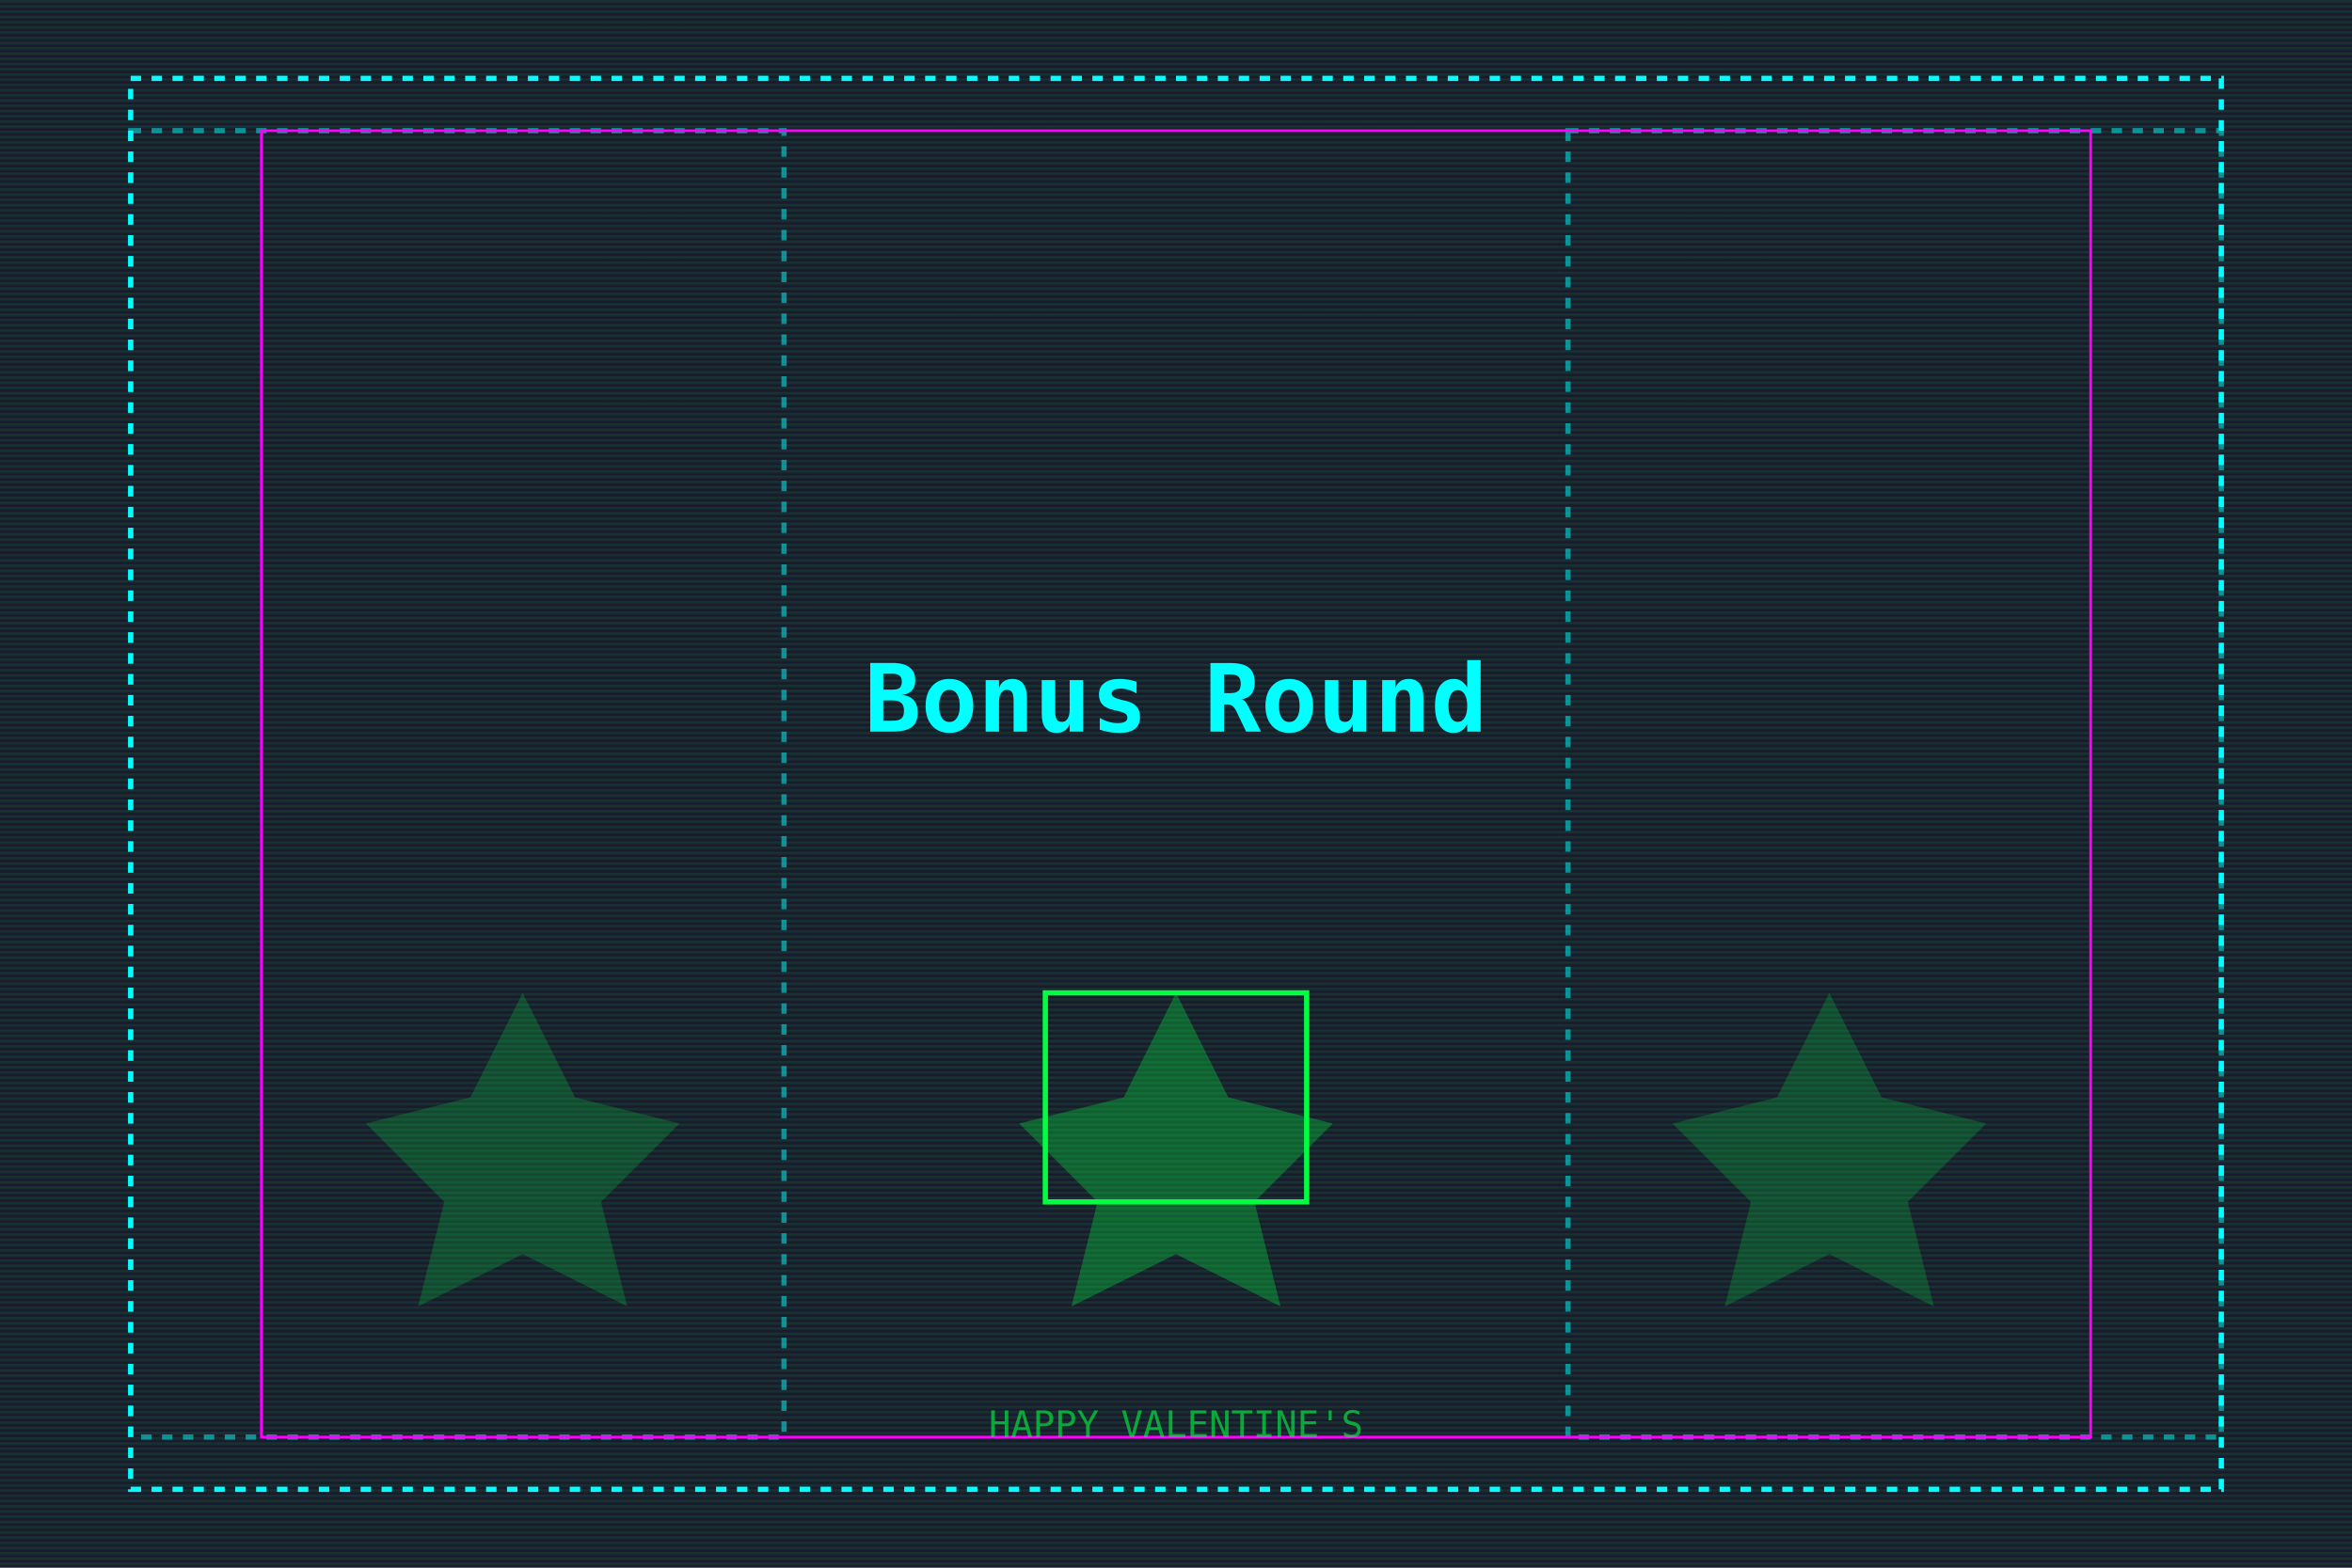
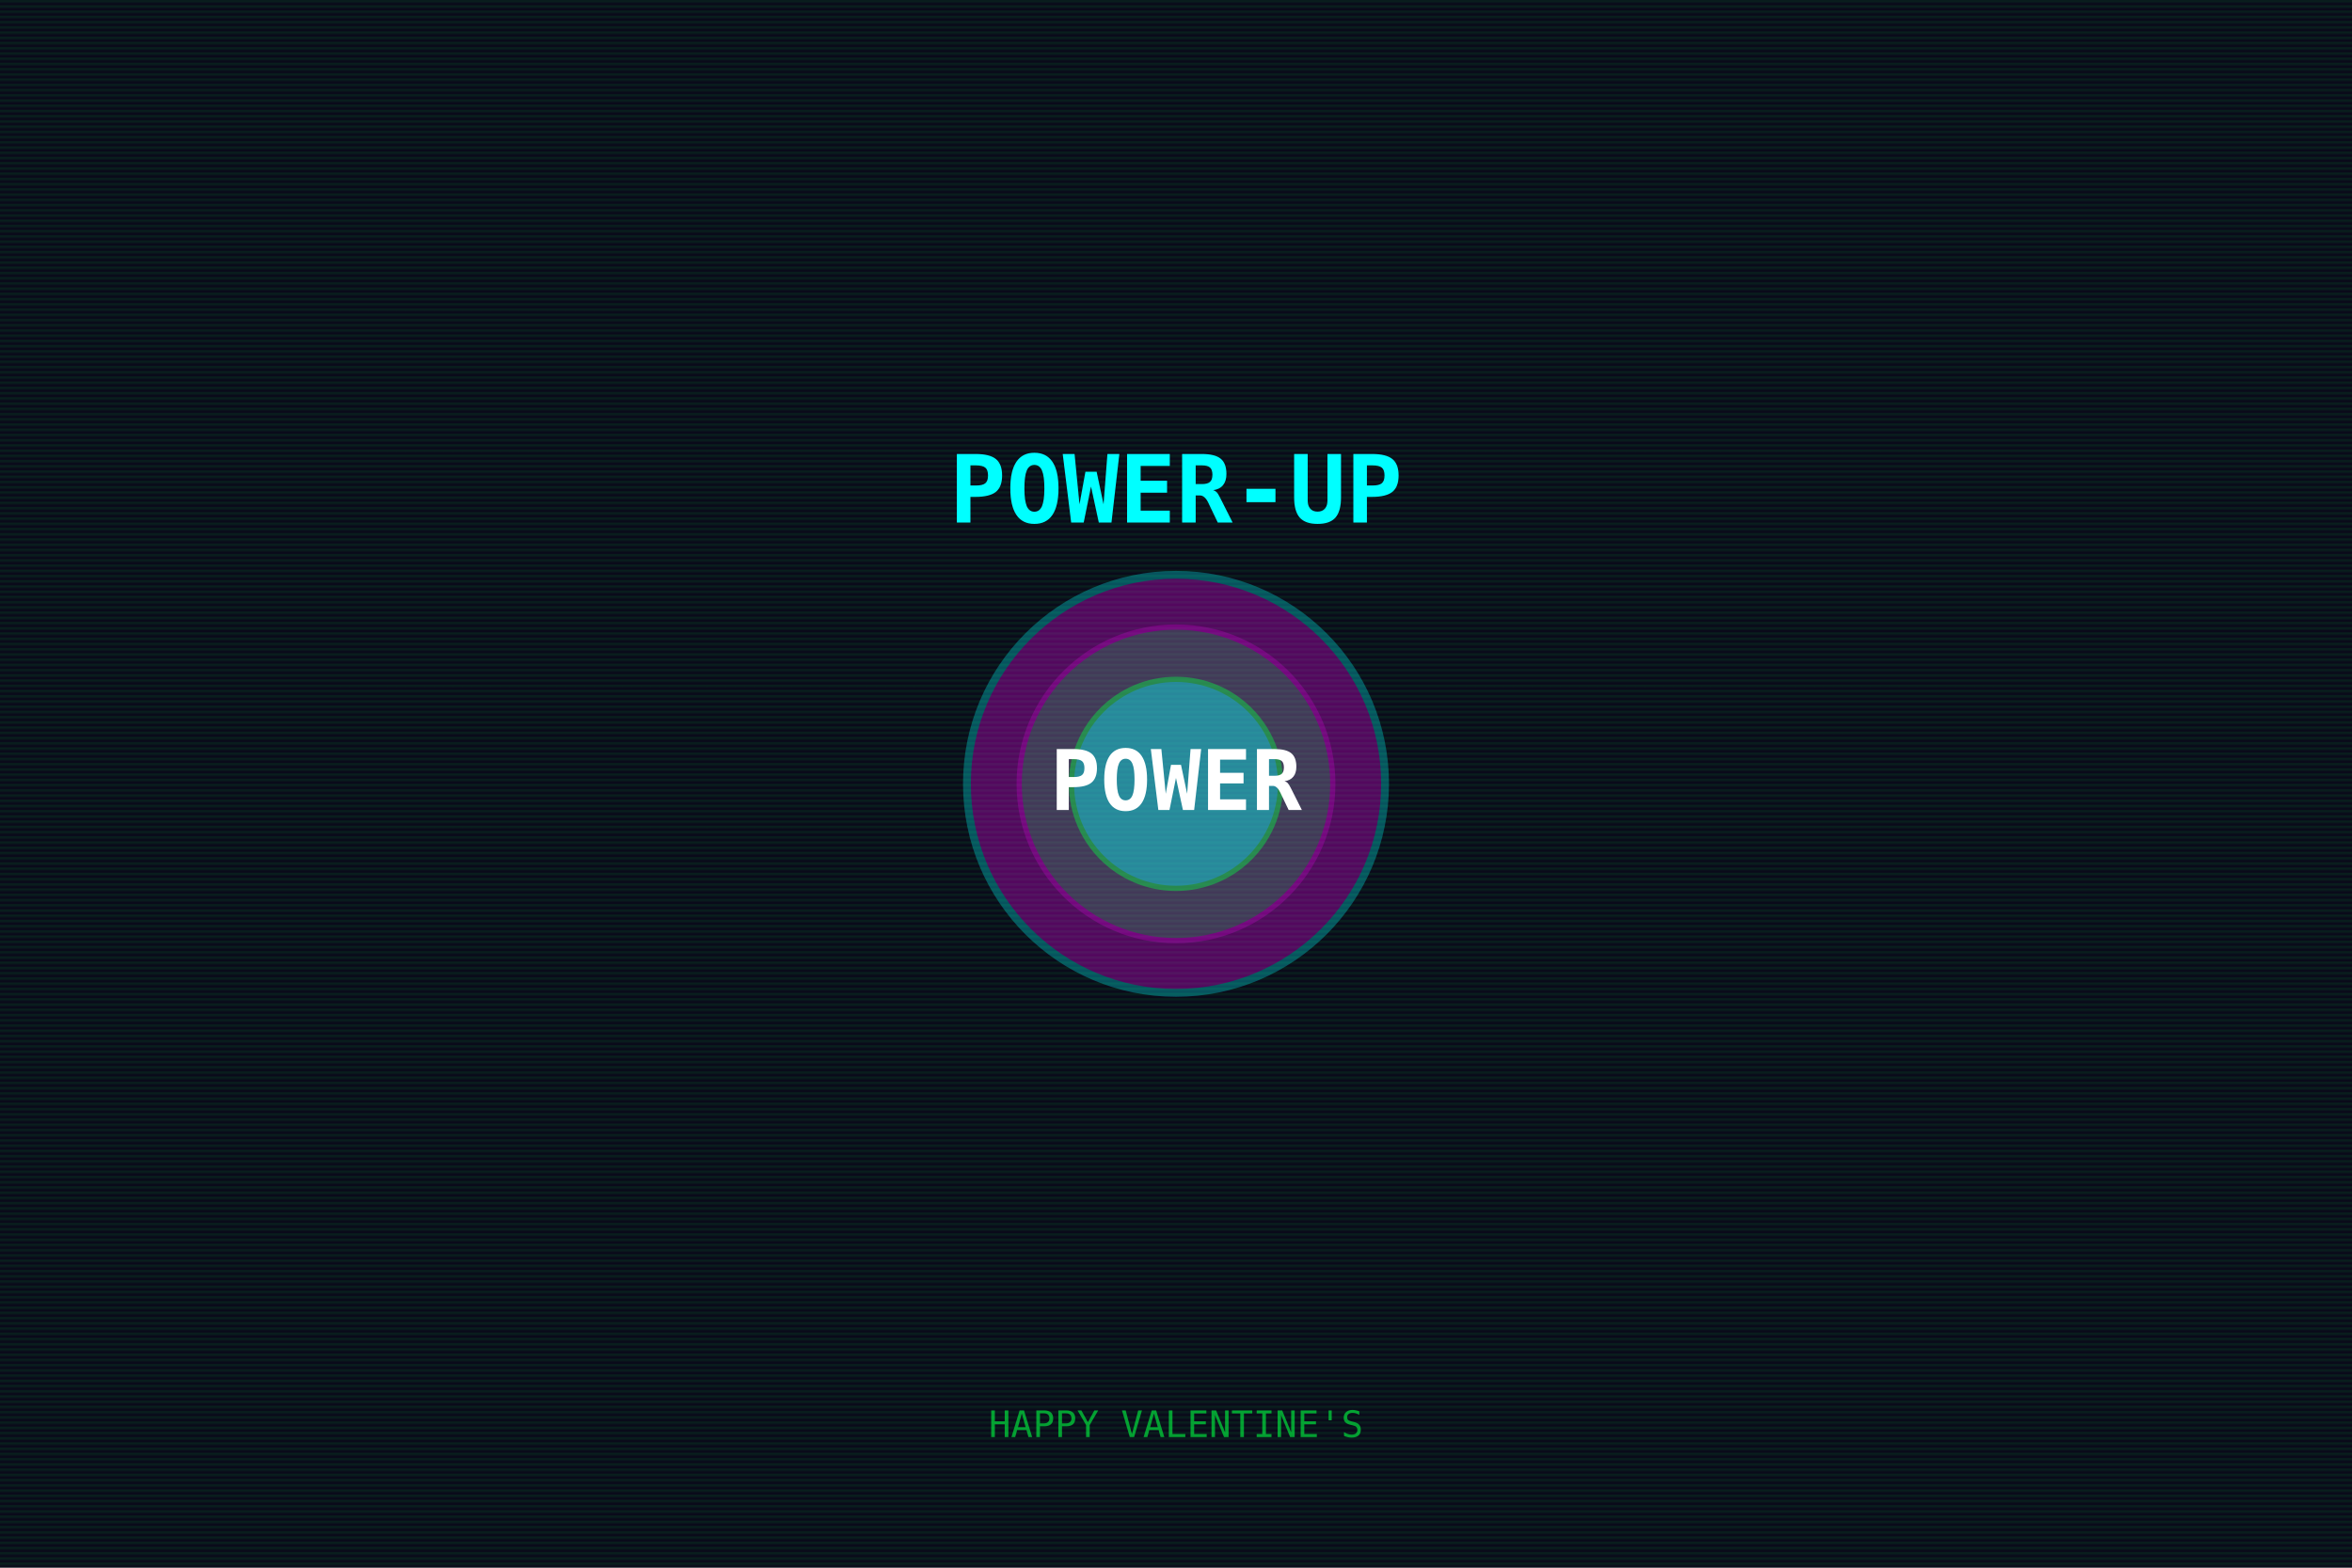
- <svg xmlns="http://www.w3.org/2000/svg" viewBox="0 0 900 600" style="background:#0a0a1a">
-   <rect width="900" height="600" fill="#1a1a2e" />
+ <svg xmlns="http://www.w3.org/2000/svg" viewBox="0 0 900 600">
  <defs>
-     <pattern id="scanlinesAL9011" patternUnits="userSpaceOnUse" width="2" height="2">
-       <rect width="2" height="1" fill="#00ff41" opacity="0.1" />
+     <pattern id="s11" patternUnits="userSpaceOnUse" width="2" height="2">
+       <rect width="2" height="1" fill="#00ff41" opacity="0.08" />
    </pattern>
  </defs>
-   <rect width="900" height="600" fill="url(#scanlinesAL9011)" />
-   <rect x="50" y="50" width="250" height="500" fill="none" stroke="#00ffff" stroke-width="2" stroke-dasharray="4 4" opacity="0.5" />
-   <rect x="600" y="50" width="250" height="500" fill="none" stroke="#00ffff" stroke-width="2" stroke-dasharray="4 4" opacity="0.5" />
-   <rect x="50" y="30" width="800" height="540" fill="none" stroke="#00ffff" stroke-width="2" stroke-dasharray="4 4" />
-   <rect x="100" y="50" width="700" height="500" fill="none" stroke="#ff00ff" stroke-width="1" />
-   <rect x="400" y="380" width="100" height="80" fill="none" stroke="#00ff41" stroke-width="2" />
-   <path d="M 450 380 L 470 420 L 510 430 L 480 460 L 490 500 L 450 480 L 410 500 L 420 460 L 390 430 L 430 420 Z" fill="#00ff41" opacity="0.3" />
-   <path d="M 200 380 L 220 420 L 260 430 L 230 460 L 240 500 L 200 480 L 160 500 L 170 460 L 140 430 L 180 420 Z" fill="#00ff41" opacity="0.2" />
-   <path d="M 700 380 L 720 420 L 760 430 L 730 460 L 740 500 L 700 480 L 660 500 L 670 460 L 640 430 L 680 420 Z" fill="#00ff41" opacity="0.2" />
-   <text x="450" y="280" font-family="monospace" font-size="36" fill="#00ffff" text-anchor="middle" font-weight="bold">Bonus Round</text>
+   <rect width="900" height="600" fill="#0a0a1a" />
+   <rect width="900" height="600" fill="url(#s11)" />
+   <circle cx="450" cy="300" r="80" fill="#ff00ff" opacity="0.3" stroke="#00ffff" stroke-width="3" />
+   <circle cx="450" cy="300" r="60" fill="#00ff41" opacity="0.2" stroke="#ff00ff" stroke-width="2" />
+   <circle cx="450" cy="300" r="40" fill="#00ffff" opacity="0.4" stroke="#00ff41" stroke-width="2" />
+   <text x="450" y="310" font-family="monospace" font-size="32" fill="#fff" text-anchor="middle" font-weight="bold">POWER</text>
+   <text x="450" y="200" font-family="monospace" font-size="36" fill="#00ffff" text-anchor="middle" font-weight="bold">POWER-UP</text>
  <text x="450" y="550" font-family="monospace" font-size="14" fill="#00ff41" text-anchor="middle" opacity="0.6">HAPPY VALENTINE'S</text>
</svg>
